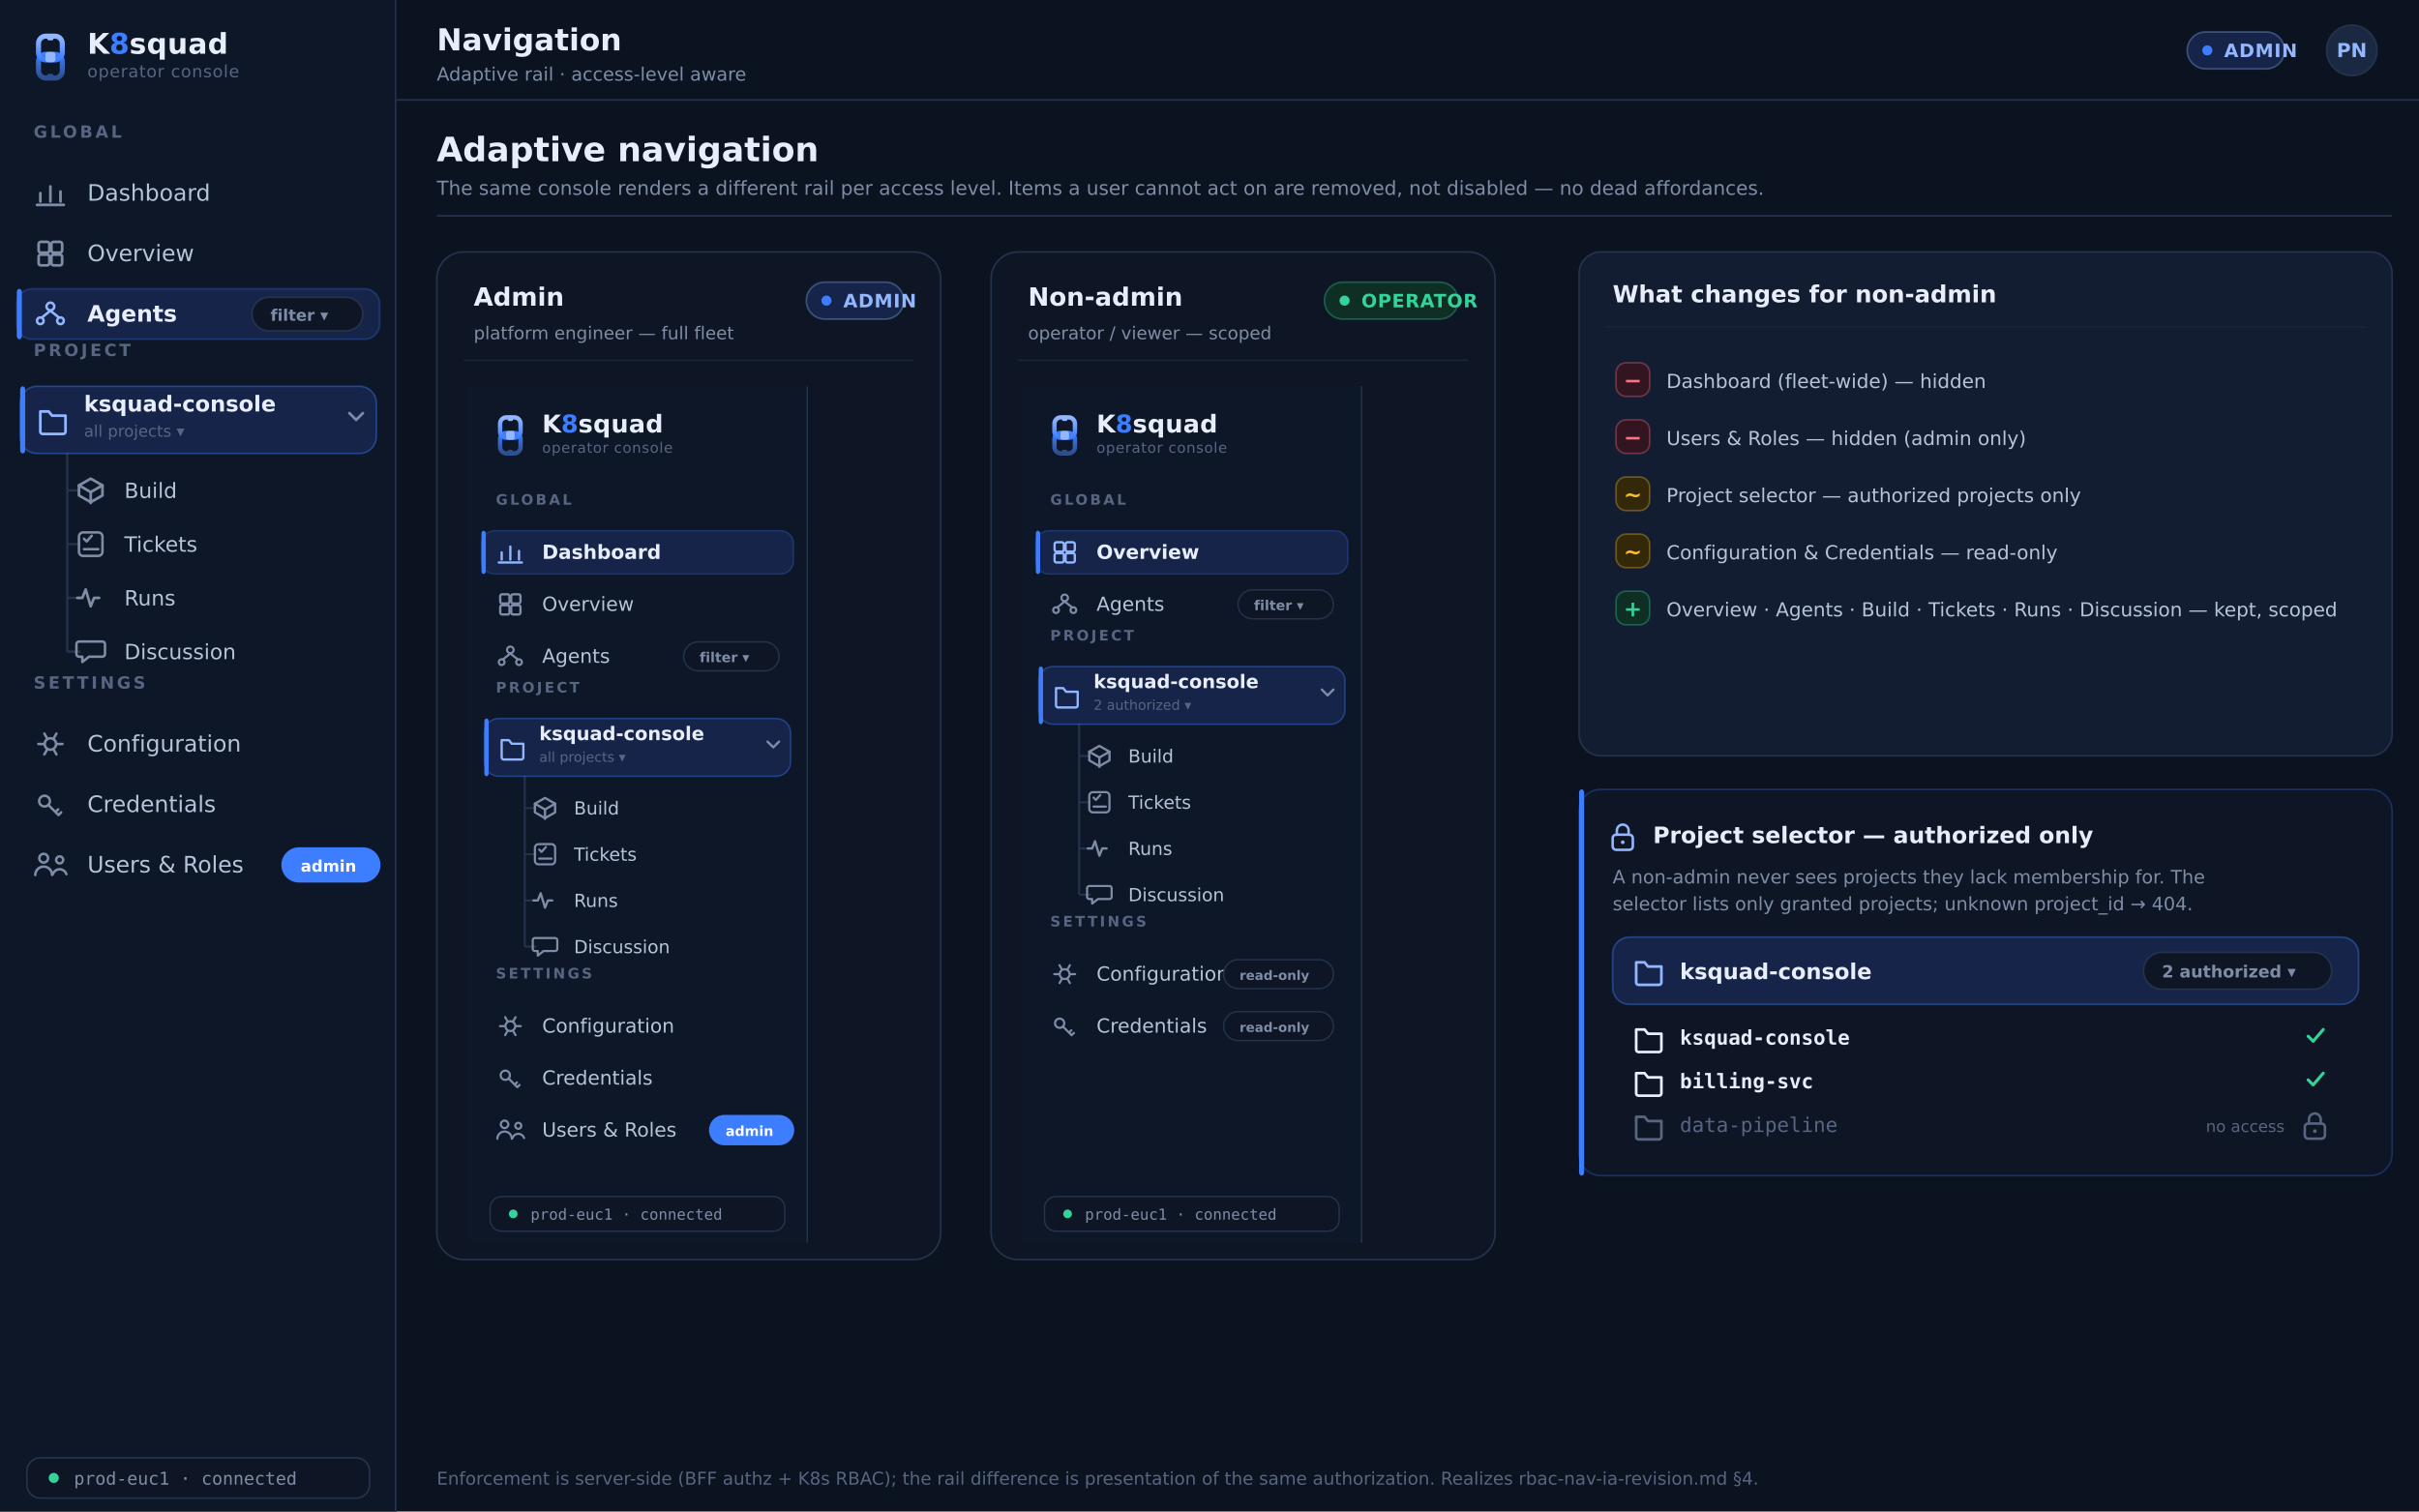
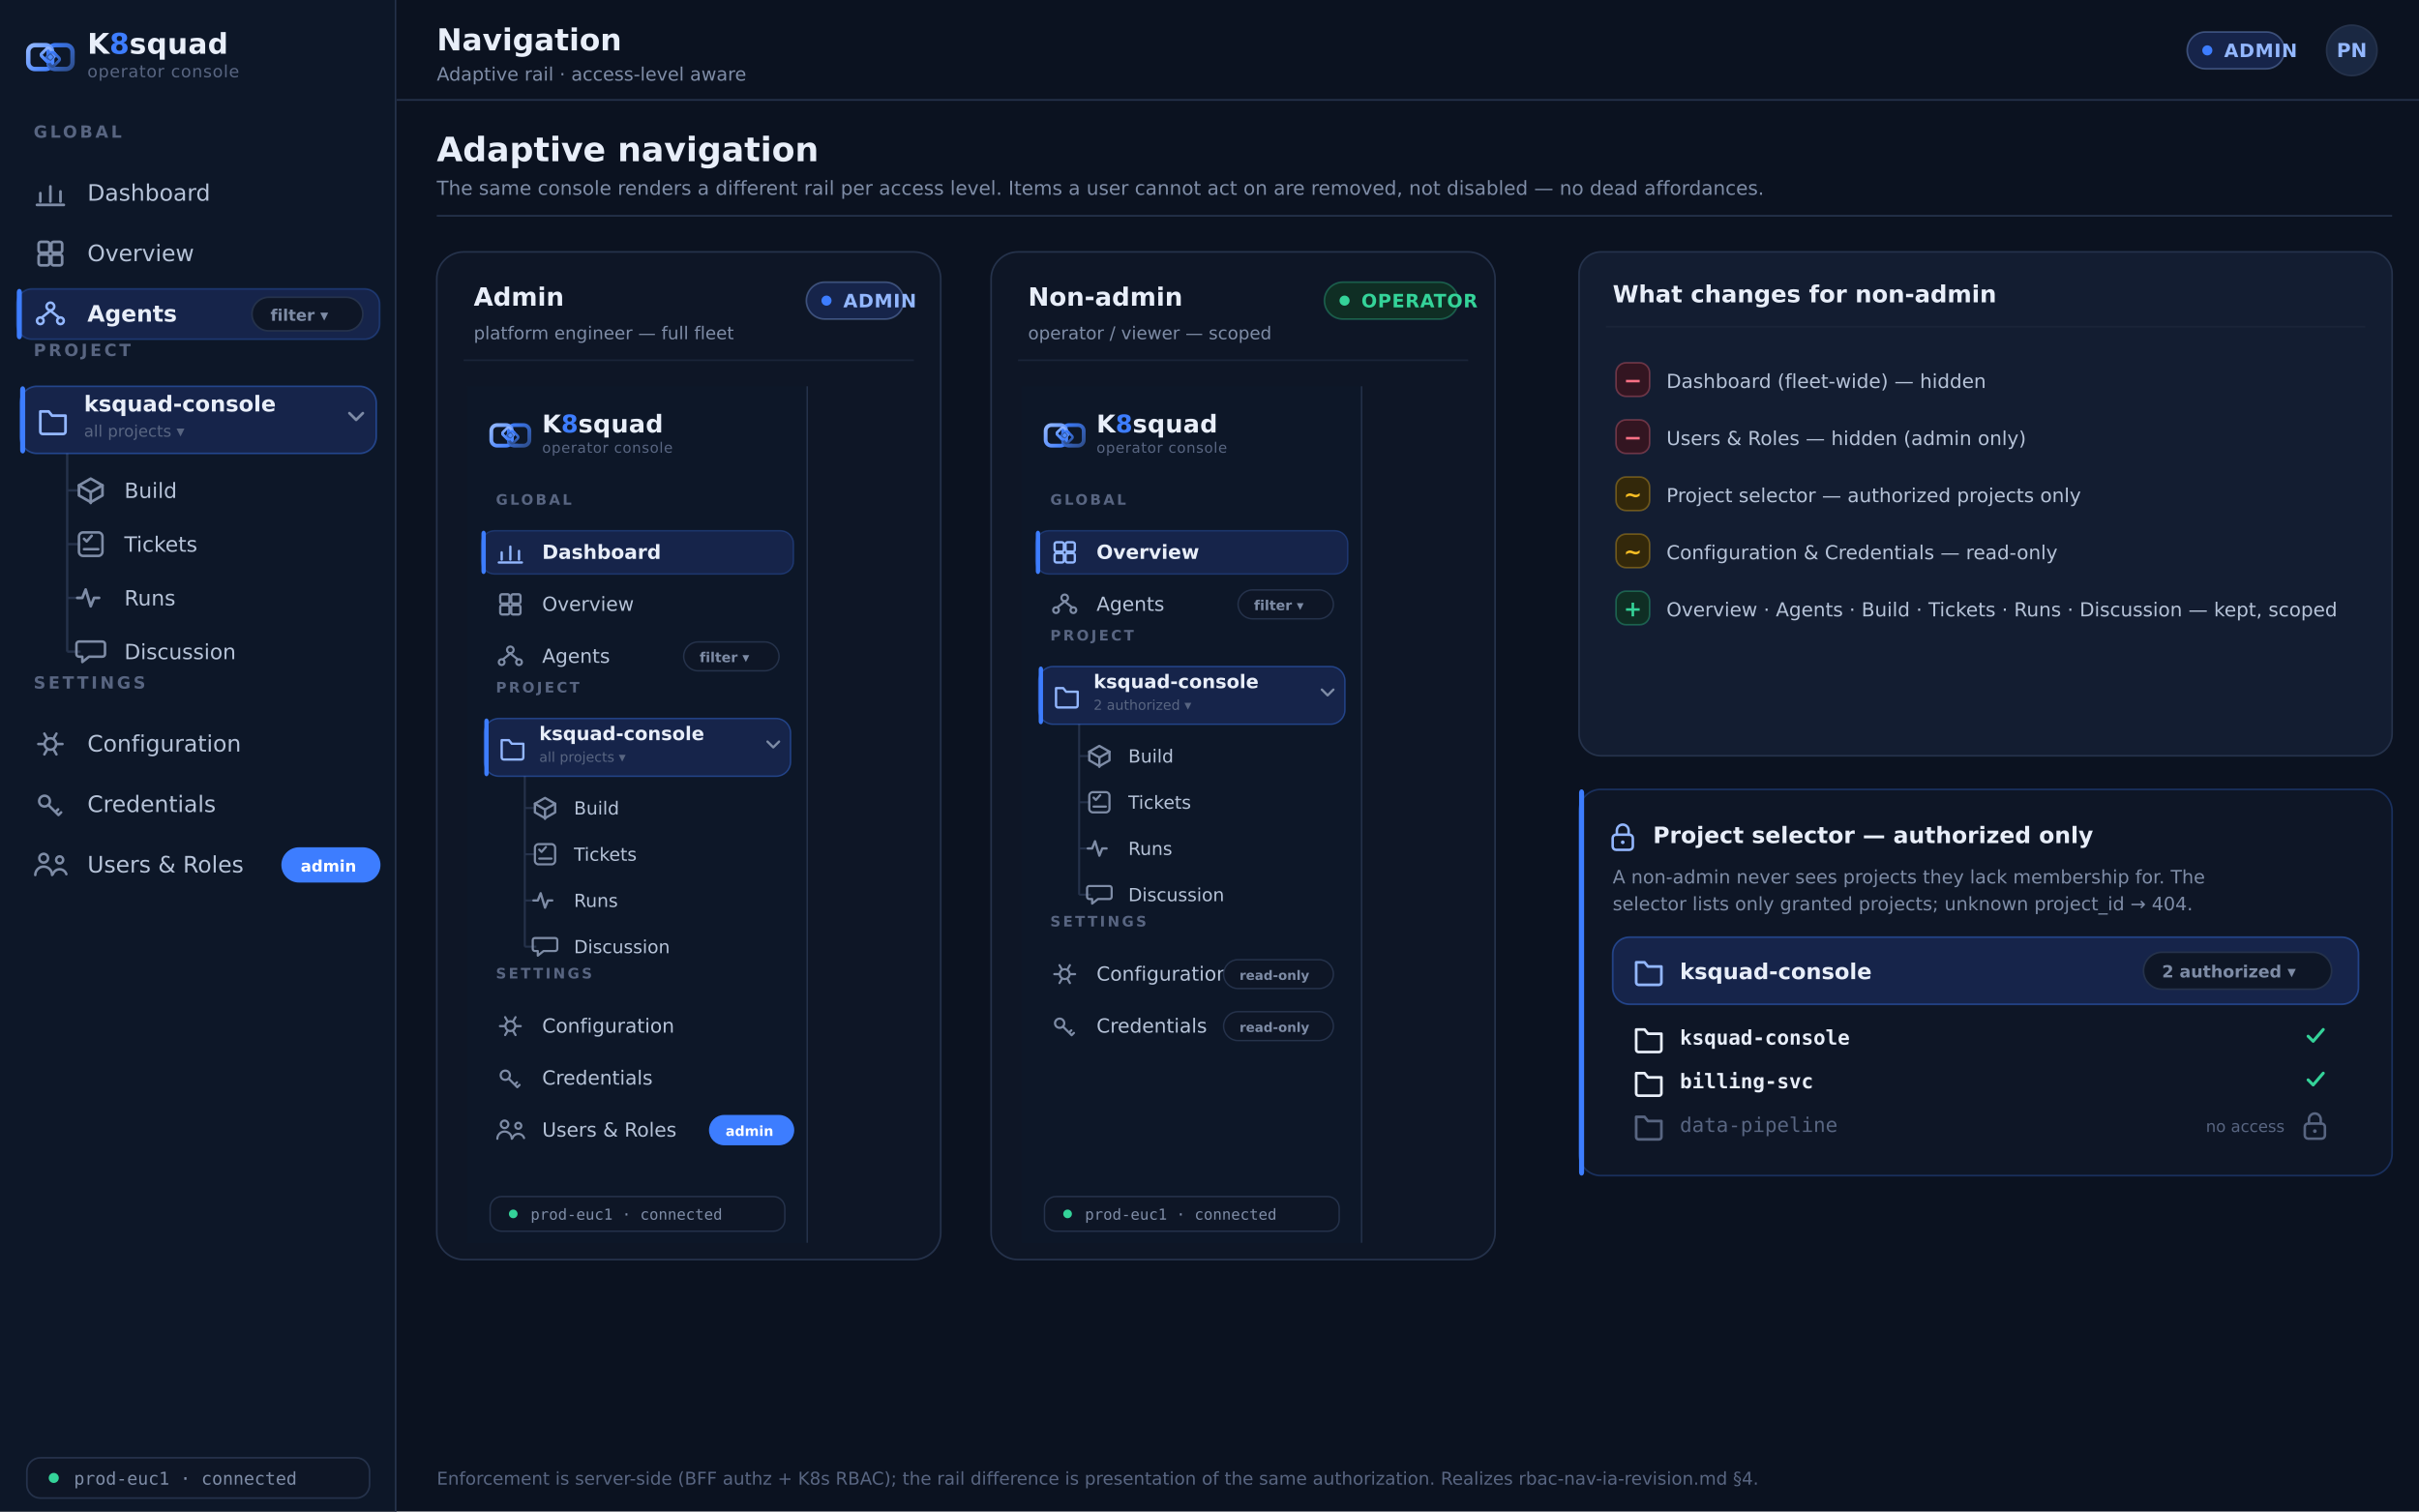
<svg xmlns="http://www.w3.org/2000/svg" width="1440" height="900" viewBox="0 0 1440 900" font-family="DejaVu Sans">
  <defs>
+     <linearGradient id="odinL" x1="0" y1="0" x2="1" y2="1">
+       <stop offset="0" stop-color="#93B7FF" />
+       <stop offset="1" stop-color="#3D7DFF" />
+     </linearGradient>
+     <linearGradient id="odinR" x1="0" y1="0" x2="1" y2="1">
+       <stop offset="0" stop-color="#3D7DFF" />
+       <stop offset="1" stop-color="#2E4E8C" />
+     </linearGradient>
+     <clipPath id="odinCB">
+       <rect x="176" y="256" width="160" height="120" />
+     </clipPath>
+     <clipPath id="odinCK">
+       <rect x="166" y="256" width="180" height="120" />
+     </clipPath>
    <linearGradient id="ringTop" x1="0" y1="0" x2="0" y2="1">
      <stop offset="0" stop-color="#93B7FF" />
      <stop offset="1" stop-color="#3D7DFF" />
    </linearGradient>
    <linearGradient id="ringBot" x1="0" y1="0" x2="0" y2="1">
      <stop offset="0" stop-color="#3D7DFF" />
      <stop offset="1" stop-color="#2E4E8C" />
    </linearGradient>
  </defs>
  <rect x="0" y="0" width="1440" height="900" rx="0" ry="0" fill="#0B1220" stroke="none" stroke-width="1" />
  <rect x="0" y="0" width="236" height="900" rx="0" ry="0" fill="#0D1728" stroke="none" stroke-width="1" />
  <rect x="235" y="0" width="1" height="900" rx="0" ry="0" fill="#25324B" stroke="none" stroke-width="1" />
  <line x1="40" y1="264" x2="40" y2="388" stroke="#25324B" stroke-width="1.4" />
  <line x1="40" y1="388" x2="48" y2="388" stroke="#25324B" stroke-width="1.4" />
  <line x1="40" y1="356" x2="48" y2="356" stroke="#25324B" stroke-width="1.4" />
  <line x1="40" y1="324" x2="48" y2="324" stroke="#25324B" stroke-width="1.4" />
  <line x1="40" y1="292" x2="48" y2="292" stroke="#25324B" stroke-width="1.4" />
  <g transform="translate(30,34) scale(0.33735) translate(-50,-50)">
-     <rect x="29" y="45" width="42" height="42" rx="13" fill="none" stroke="url(#ringBot)" stroke-width="9" />
-     <rect x="29" y="13" width="42" height="42" rx="13" fill="none" stroke="url(#ringTop)" stroke-width="9" />
-     <rect x="41" y="41" width="18" height="18" rx="5" fill="#93B7FF" />
-     <rect x="44.5" y="9.5" width="11" height="11" rx="3" fill="#93B7FF" />
-     <rect x="44.5" y="79.5" width="11" height="11" rx="3" fill="#2E4E8C" />
+     <g transform="scale(0.195313)">
+       <path d="M300,148 h96 a60,60 0 0 1 60,60 v96 a60,60 0 0 1 -60,60 h-96 a60,60 0 0 1 -60,-60 v-96 a60,60 0 0 1 60,-60 z" fill="none" stroke="url(#odinR)" stroke-width="40" stroke-linejoin="round" />
+       <path d="M116,148 h96 a60,60 0 0 1 60,60 v96 a60,60 0 0 1 -60,60 h-96 a60,60 0 0 1 -60,-60 v-96 a60,60 0 0 1 60,-60 z" fill="none" stroke="url(#odinL)" stroke-width="40" stroke-linejoin="round" />
+       <g clip-path="url(#odinCB)">
+         <path d="M300,148 h96 a60,60 0 0 1 60,60 v96 a60,60 0 0 1 -60,60 h-96 a60,60 0 0 1 -60,-60 v-96 a60,60 0 0 1 60,-60 z" fill="none" stroke="url(#odinR)" stroke-width="40" stroke-linejoin="round" />
+       </g>
+       <g transform="rotate(45 256 256)">
+         <path d="M196,206 h64 a18,18 0 0 1 18,18 v64 a18,18 0 0 1 -18,18 h-64 a18,18 0 0 1 -18,-18 v-64 a18,18 0 0 1 18,-18 z" fill="none" stroke="url(#odinL)" stroke-width="26" stroke-linejoin="round" />
+         <path d="M252,206 h64 a18,18 0 0 1 18,18 v64 a18,18 0 0 1 -18,18 h-64 a18,18 0 0 1 -18,-18 v-64 a18,18 0 0 1 18,-18 z" fill="none" stroke="url(#odinR)" stroke-width="26" stroke-linejoin="round" />
+         <g clip-path="url(#odinCK)">
+           <path d="M196,206 h64 a18,18 0 0 1 18,18 v64 a18,18 0 0 1 -18,18 h-64 a18,18 0 0 1 -18,-18 v-64 a18,18 0 0 1 18,-18 z" fill="none" stroke="url(#odinL)" stroke-width="26" stroke-linejoin="round" />
+         </g>
+         <rect x="230" y="230" width="52" height="52" rx="9" fill="#2E4E8C" />
+         <rect x="237" y="237" width="38" height="38" rx="7" fill="#4D8BFF" />
+       </g>
+     </g>
  </g>
  <text x="52" y="32" font-family="DejaVu Sans" font-size="17" fill="#E8EEF9" font-weight="700" text-anchor="start" letter-spacing="0.2">K<tspan fill="#3D7DFF">8</tspan>squad</text>
  <text x="52" y="46" font-family="DejaVu Sans" font-size="10" fill="#586581" font-weight="400" text-anchor="start" letter-spacing="0.4">operator console</text>
  <text x="20" y="82" font-family="DejaVu Sans" font-size="10" fill="#586581" font-weight="700" text-anchor="start" letter-spacing="1.6">GLOBAL</text>
  <g fill="none" stroke="#7E8CA6" stroke-width="1.6" stroke-linecap="round" stroke-linejoin="round">
    <line x1="24" y1="120" x2="24" y2="115" />
    <line x1="30" y1="120" x2="30" y2="111" />
    <line x1="36" y1="120" x2="36" y2="114" />
    <line x1="22" y1="122" x2="38" y2="122" />
  </g>
  <text x="52" y="119.5" font-family="DejaVu Sans" font-size="13.5" fill="#B6C3D8" font-weight="500" text-anchor="start">Dashboard</text>
  <g fill="none" stroke="#7E8CA6" stroke-width="1.6" stroke-linecap="round" stroke-linejoin="round">
    <rect x="23" y="144" width="6.4" height="6.4" rx="1.3" />
    <rect x="30.6" y="144" width="6.4" height="6.4" rx="1.3" />
    <rect x="23" y="151.6" width="6.4" height="6.4" rx="1.3" />
    <rect x="30.6" y="151.6" width="6.4" height="6.4" rx="1.3" />
  </g>
  <text x="52" y="155.5" font-family="DejaVu Sans" font-size="13.5" fill="#B6C3D8" font-weight="500" text-anchor="start">Overview</text>
  <rect x="10" y="172" width="216" height="30" rx="9" ry="9" fill="#16244A" stroke="#3D7DFF44" stroke-width="1" />
  <rect x="10" y="172" width="3" height="30" rx="2" ry="2" fill="#3D7DFF" stroke="none" stroke-width="1" />
  <g fill="none" stroke="#93B7FF" stroke-width="1.5" stroke-linecap="round" stroke-linejoin="round">
    <circle cx="30" cy="182.5" r="2.3" />
    <circle cx="24" cy="191" r="2" />
    <circle cx="36" cy="191" r="2" />
    <line x1="30" y1="185" x2="25" y2="189" />
    <line x1="30" y1="185" x2="35" y2="189" />
  </g>
  <text x="52" y="191.5" font-family="DejaVu Sans" font-size="13.5" fill="#E8EEF9" font-weight="600" text-anchor="start">Agents</text>
  <rect x="150" y="177" width="66" height="20" rx="10.0" ry="10.0" fill="#0E1626" stroke="#25324B" stroke-width="1" />
  <text x="161" y="191.0" font-family="DejaVu Sans" font-size="9.5" fill="#7E8CA6" font-weight="600" text-anchor="start">filter ▾</text>
  <text x="20" y="212" font-family="DejaVu Sans" font-size="10" fill="#586581" font-weight="700" text-anchor="start" letter-spacing="1.6">PROJECT</text>
  <rect x="12" y="230" width="212" height="40" rx="10" ry="10" fill="#16244A" stroke="#3D7DFF66" stroke-width="1" />
  <rect x="12" y="230" width="3" height="40" rx="2" ry="2" fill="#3D7DFF" stroke="none" stroke-width="1" />
  <g fill="none" stroke="#93B7FF" stroke-width="1.6" stroke-linecap="round" stroke-linejoin="round">
    <path d="M24 245 h5 l2 2.5 h8 v9.5 a1.4 1.4 0 0 1 -1.4 1.4 h-12.2 a1.4 1.4 0 0 1 -1.4 -1.4 z" />
  </g>
  <text x="50" y="245" font-family="DejaVu Sans" font-size="13" fill="#E8EEF9" font-weight="700" text-anchor="start">ksquad-console</text>
  <text x="50" y="260" font-family="DejaVu Sans" font-size="9.5" fill="#586581" font-weight="400" text-anchor="start">all projects  ▾</text>
  <path d="M208 246 l4 4 l4 -4" fill="none" stroke="#7E8CA6" stroke-width="1.6" stroke-linecap="round" stroke-linejoin="round" />
  <g fill="none" stroke="#7E8CA6" stroke-width="1.6" stroke-linecap="round" stroke-linejoin="round">
    <path d="M54 285 l7 4 v6 l-7 4 l-7 -4 v-6 z" />
    <path d="M47 289 l7 4 l7 -4" />
    <path d="M54 293 v6.5" />
  </g>
  <text x="74" y="296.5" font-family="DejaVu Sans" font-size="12.5" fill="#B6C3D8" font-weight="500" text-anchor="start">Build</text>
  <g fill="none" stroke="#7E8CA6" stroke-width="1.5" stroke-linecap="round" stroke-linejoin="round">
    <rect x="47" y="317" width="14" height="14" rx="2.5" />
    <path d="M50 320.8 l1.6 1.6 l3 -3.4" />
    <line x1="50" y1="327" x2="58.5" y2="327" />
  </g>
  <text x="74" y="328.5" font-family="DejaVu Sans" font-size="12.5" fill="#B6C3D8" font-weight="500" text-anchor="start">Tickets</text>
  <g fill="none" stroke="#7E8CA6" stroke-width="1.6" stroke-linecap="round" stroke-linejoin="round">
    <path d="M46 356 h3 l2 -5 l3 10 l2 -5 h3" />
  </g>
  <text x="74" y="360.5" font-family="DejaVu Sans" font-size="12.5" fill="#B6C3D8" font-weight="500" text-anchor="start">Runs</text>
  <g fill="none" stroke="#7E8CA6" stroke-width="1.5" stroke-linecap="round" stroke-linejoin="round">
    <path d="M47 382 h14 a1.5 1.5 0 0 1 1.5 1.5 v6 a1.5 1.5 0 0 1 -1.5 1.5 h-8 l-4 3.2 v-3.2 h-2 a1.5 1.5 0 0 1 -1.5 -1.5 v-6 a1.5 1.5 0 0 1 1.5 -1.5 z" />
  </g>
  <text x="74" y="392.5" font-family="DejaVu Sans" font-size="12.5" fill="#B6C3D8" font-weight="500" text-anchor="start">Discussion</text>
  <text x="20" y="410" font-family="DejaVu Sans" font-size="10" fill="#586581" font-weight="700" text-anchor="start" letter-spacing="1.6">SETTINGS</text>
  <g fill="none" stroke="#7E8CA6" stroke-width="1.5" stroke-linecap="round" stroke-linejoin="round">
    <circle cx="30" cy="443" r="3.4" />
    <line x1="34.2" y1="443.0" x2="37.2" y2="443.0" />
    <line x1="32.1" y1="446.6" x2="33.6" y2="449.2" />
    <line x1="27.9" y1="446.6" x2="26.4" y2="449.2" />
    <line x1="25.8" y1="443.0" x2="22.8" y2="443.0" />
    <line x1="27.9" y1="439.4" x2="26.4" y2="436.8" />
    <line x1="32.1" y1="439.4" x2="33.6" y2="436.8" />
  </g>
  <text x="52" y="447.5" font-family="DejaVu Sans" font-size="13.5" fill="#B6C3D8" font-weight="500" text-anchor="start">Configuration</text>
  <g fill="none" stroke="#7E8CA6" stroke-width="1.5" stroke-linecap="round" stroke-linejoin="round">
    <circle cx="26.5" cy="477" r="3.2" />
    <path d="M28.8 479.3 l6 6 M33 483.5 l1.6 -1.6 M34.8 485.3 l1.6 -1.6" />
  </g>
  <text x="52" y="483.5" font-family="DejaVu Sans" font-size="13.5" fill="#B6C3D8" font-weight="500" text-anchor="start">Credentials</text>
  <g fill="none" stroke="#7E8CA6" stroke-width="1.5" stroke-linecap="round" stroke-linejoin="round">
    <circle cx="26" cy="511" r="2.6" />
    <path d="M21 521 a5 5 0 0 1 10 0" />
    <circle cx="35.5" cy="512" r="2.1" />
    <path d="M31.5 520.5 a4.2 4.2 0 0 1 8 0" />
  </g>
  <text x="52" y="519.5" font-family="DejaVu Sans" font-size="13.5" fill="#B6C3D8" font-weight="500" text-anchor="start">Users &amp; Roles</text>
  <rect x="168" y="505" width="58" height="20" rx="10.0" ry="10.0" fill="#3D7DFF" stroke="#3D7DFF" stroke-width="1" />
  <text x="179" y="519.0" font-family="DejaVu Sans" font-size="9.5" fill="#fff" font-weight="600" text-anchor="start">admin</text>
  <rect x="16" y="868" width="204" height="24" rx="8" ry="8" fill="#0E1626" stroke="#25324B" stroke-width="1" />
  <circle cx="32" cy="880" r="3" fill="#34D399" />
  <text x="44" y="884" font-family="DejaVu Sans Mono" font-size="10.5" fill="#7E8CA6" font-weight="400" text-anchor="start">prod-euc1 · connected</text>
  <rect x="236" y="0" width="1204" height="60" rx="0" ry="0" fill="#0B1220" stroke="none" stroke-width="1" />
  <rect x="236" y="59" width="1204" height="1" rx="0" ry="0" fill="#25324B" stroke="none" stroke-width="1" />
  <text x="260" y="30" font-family="DejaVu Sans" font-size="18" fill="#E8EEF9" font-weight="700" text-anchor="start">Navigation</text>
  <text x="260" y="48" font-family="DejaVu Sans" font-size="11" fill="#7E8CA6" font-weight="400" text-anchor="start">Adaptive rail · access-level aware</text>
  <rect x="1302.0" y="19" width="58.0" height="22" rx="11.0" ry="11.0" fill="#16244A" stroke="#93B7FF55" stroke-width="1" />
  <circle cx="1314.0" cy="30.0" r="3" fill="#3D7DFF" />
  <text x="1324.0" y="34.0" font-family="DejaVu Sans" font-size="11" fill="#93B7FF" font-weight="700" text-anchor="start" letter-spacing="0.4">ADMIN</text>
  <circle cx="1400" cy="30" r="15" fill="#1A2842" stroke="#25324B" />
  <text x="1400" y="34" font-family="DejaVu Sans" font-size="11.5" fill="#93B7FF" font-weight="700" text-anchor="middle">PN</text>
  <text x="260" y="96" font-family="DejaVu Sans" font-size="20" fill="#E8EEF9" font-weight="700" text-anchor="start">Adaptive navigation</text>
  <text x="260" y="116" font-family="DejaVu Sans" font-size="11.5" fill="#7E8CA6" font-weight="400" text-anchor="start">The same console renders a different rail per access level. Items a user cannot act on are removed, not disabled — no dead affordances.</text>
  <rect x="260" y="128" width="1164" height="1" rx="0" ry="0" fill="#25324B" stroke="none" stroke-width="1" />
  <rect x="260" y="150" width="300" height="600" rx="16" ry="16" fill="#0E1626" stroke="#25324B" stroke-width="1" />
  <text x="282" y="182" font-family="DejaVu Sans" font-size="15" fill="#E8EEF9" font-weight="700" text-anchor="start">Admin</text>
  <rect x="480.0" y="168" width="58.0" height="22" rx="11.0" ry="11.0" fill="#16244A" stroke="#93B7FF55" stroke-width="1" />
  <circle cx="492.0" cy="179.0" r="3" fill="#3D7DFF" />
  <text x="502.0" y="183.0" font-family="DejaVu Sans" font-size="11" fill="#93B7FF" font-weight="700" text-anchor="start" letter-spacing="0.4">ADMIN</text>
  <text x="282" y="202" font-family="DejaVu Sans" font-size="10.5" fill="#7E8CA6" font-weight="400" text-anchor="start">platform engineer — full fleet</text>
  <rect x="276" y="214" width="268" height="1" rx="0" ry="0" fill="#1A2438" stroke="none" stroke-width="1" />
  <g transform="translate(278,230) scale(0.86)">
    <rect x="0" y="0" width="236" height="593" rx="0" ry="0" fill="#0D1728" stroke="none" stroke-width="1" />
    <rect x="235" y="0" width="1" height="593" rx="0" ry="0" fill="#25324B" stroke="none" stroke-width="1" />
    <line x1="40" y1="264" x2="40" y2="388" stroke="#25324B" stroke-width="1.4" />
    <line x1="40" y1="388" x2="48" y2="388" stroke="#25324B" stroke-width="1.4" />
    <line x1="40" y1="356" x2="48" y2="356" stroke="#25324B" stroke-width="1.4" />
    <line x1="40" y1="324" x2="48" y2="324" stroke="#25324B" stroke-width="1.4" />
    <line x1="40" y1="292" x2="48" y2="292" stroke="#25324B" stroke-width="1.4" />
    <g transform="translate(30,34) scale(0.33735) translate(-50,-50)">
-       <rect x="29" y="45" width="42" height="42" rx="13" fill="none" stroke="url(#ringBot)" stroke-width="9" />
-       <rect x="29" y="13" width="42" height="42" rx="13" fill="none" stroke="url(#ringTop)" stroke-width="9" />
-       <rect x="41" y="41" width="18" height="18" rx="5" fill="#93B7FF" />
-       <rect x="44.5" y="9.5" width="11" height="11" rx="3" fill="#93B7FF" />
-       <rect x="44.5" y="79.5" width="11" height="11" rx="3" fill="#2E4E8C" />
+       <g transform="scale(0.195313)">
+         <path d="M300,148 h96 a60,60 0 0 1 60,60 v96 a60,60 0 0 1 -60,60 h-96 a60,60 0 0 1 -60,-60 v-96 a60,60 0 0 1 60,-60 z" fill="none" stroke="url(#odinR)" stroke-width="40" stroke-linejoin="round" />
+         <path d="M116,148 h96 a60,60 0 0 1 60,60 v96 a60,60 0 0 1 -60,60 h-96 a60,60 0 0 1 -60,-60 v-96 a60,60 0 0 1 60,-60 z" fill="none" stroke="url(#odinL)" stroke-width="40" stroke-linejoin="round" />
+         <g clip-path="url(#odinCB)">
+           <path d="M300,148 h96 a60,60 0 0 1 60,60 v96 a60,60 0 0 1 -60,60 h-96 a60,60 0 0 1 -60,-60 v-96 a60,60 0 0 1 60,-60 z" fill="none" stroke="url(#odinR)" stroke-width="40" stroke-linejoin="round" />
+         </g>
+         <g transform="rotate(45 256 256)">
+           <path d="M196,206 h64 a18,18 0 0 1 18,18 v64 a18,18 0 0 1 -18,18 h-64 a18,18 0 0 1 -18,-18 v-64 a18,18 0 0 1 18,-18 z" fill="none" stroke="url(#odinL)" stroke-width="26" stroke-linejoin="round" />
+           <path d="M252,206 h64 a18,18 0 0 1 18,18 v64 a18,18 0 0 1 -18,18 h-64 a18,18 0 0 1 -18,-18 v-64 a18,18 0 0 1 18,-18 z" fill="none" stroke="url(#odinR)" stroke-width="26" stroke-linejoin="round" />
+           <g clip-path="url(#odinCK)">
+             <path d="M196,206 h64 a18,18 0 0 1 18,18 v64 a18,18 0 0 1 -18,18 h-64 a18,18 0 0 1 -18,-18 v-64 a18,18 0 0 1 18,-18 z" fill="none" stroke="url(#odinL)" stroke-width="26" stroke-linejoin="round" />
+           </g>
+           <rect x="230" y="230" width="52" height="52" rx="9" fill="#2E4E8C" />
+           <rect x="237" y="237" width="38" height="38" rx="7" fill="#4D8BFF" />
+         </g>
+       </g>
    </g>
    <text x="52" y="32" font-family="DejaVu Sans" font-size="17" fill="#E8EEF9" font-weight="700" text-anchor="start" letter-spacing="0.2">K<tspan fill="#3D7DFF">8</tspan>squad</text>
    <text x="52" y="46" font-family="DejaVu Sans" font-size="10" fill="#586581" font-weight="400" text-anchor="start" letter-spacing="0.4">operator console</text>
    <text x="20" y="82" font-family="DejaVu Sans" font-size="10" fill="#586581" font-weight="700" text-anchor="start" letter-spacing="1.6">GLOBAL</text>
    <rect x="10" y="100" width="216" height="30" rx="9" ry="9" fill="#16244A" stroke="#3D7DFF44" stroke-width="1" />
    <rect x="10" y="100" width="3" height="30" rx="2" ry="2" fill="#3D7DFF" stroke="none" stroke-width="1" />
    <g fill="none" stroke="#93B7FF" stroke-width="1.6" stroke-linecap="round" stroke-linejoin="round">
      <line x1="24" y1="120" x2="24" y2="115" />
      <line x1="30" y1="120" x2="30" y2="111" />
      <line x1="36" y1="120" x2="36" y2="114" />
      <line x1="22" y1="122" x2="38" y2="122" />
    </g>
    <text x="52" y="119.5" font-family="DejaVu Sans" font-size="13.5" fill="#E8EEF9" font-weight="600" text-anchor="start">Dashboard</text>
    <g fill="none" stroke="#7E8CA6" stroke-width="1.6" stroke-linecap="round" stroke-linejoin="round">
      <rect x="23" y="144" width="6.4" height="6.4" rx="1.3" />
      <rect x="30.6" y="144" width="6.4" height="6.4" rx="1.3" />
      <rect x="23" y="151.6" width="6.4" height="6.4" rx="1.3" />
      <rect x="30.6" y="151.6" width="6.4" height="6.4" rx="1.3" />
    </g>
    <text x="52" y="155.5" font-family="DejaVu Sans" font-size="13.5" fill="#B6C3D8" font-weight="500" text-anchor="start">Overview</text>
    <g fill="none" stroke="#7E8CA6" stroke-width="1.5" stroke-linecap="round" stroke-linejoin="round">
      <circle cx="30" cy="182.5" r="2.3" />
      <circle cx="24" cy="191" r="2" />
      <circle cx="36" cy="191" r="2" />
      <line x1="30" y1="185" x2="25" y2="189" />
      <line x1="30" y1="185" x2="35" y2="189" />
    </g>
    <text x="52" y="191.5" font-family="DejaVu Sans" font-size="13.5" fill="#B6C3D8" font-weight="500" text-anchor="start">Agents</text>
    <rect x="150" y="177" width="66" height="20" rx="10.0" ry="10.0" fill="#0E1626" stroke="#25324B" stroke-width="1" />
    <text x="161" y="191.0" font-family="DejaVu Sans" font-size="9.5" fill="#7E8CA6" font-weight="600" text-anchor="start">filter ▾</text>
    <text x="20" y="212" font-family="DejaVu Sans" font-size="10" fill="#586581" font-weight="700" text-anchor="start" letter-spacing="1.6">PROJECT</text>
    <rect x="12" y="230" width="212" height="40" rx="10" ry="10" fill="#16244A" stroke="#3D7DFF66" stroke-width="1" />
    <rect x="12" y="230" width="3" height="40" rx="2" ry="2" fill="#3D7DFF" stroke="none" stroke-width="1" />
    <g fill="none" stroke="#93B7FF" stroke-width="1.6" stroke-linecap="round" stroke-linejoin="round">
      <path d="M24 245 h5 l2 2.5 h8 v9.5 a1.4 1.4 0 0 1 -1.4 1.4 h-12.2 a1.4 1.4 0 0 1 -1.4 -1.4 z" />
    </g>
    <text x="50" y="245" font-family="DejaVu Sans" font-size="13" fill="#E8EEF9" font-weight="700" text-anchor="start">ksquad-console</text>
    <text x="50" y="260" font-family="DejaVu Sans" font-size="9.5" fill="#586581" font-weight="400" text-anchor="start">all projects  ▾</text>
    <path d="M208 246 l4 4 l4 -4" fill="none" stroke="#7E8CA6" stroke-width="1.6" stroke-linecap="round" stroke-linejoin="round" />
    <g fill="none" stroke="#7E8CA6" stroke-width="1.6" stroke-linecap="round" stroke-linejoin="round">
      <path d="M54 285 l7 4 v6 l-7 4 l-7 -4 v-6 z" />
      <path d="M47 289 l7 4 l7 -4" />
      <path d="M54 293 v6.5" />
    </g>
    <text x="74" y="296.5" font-family="DejaVu Sans" font-size="12.5" fill="#B6C3D8" font-weight="500" text-anchor="start">Build</text>
    <g fill="none" stroke="#7E8CA6" stroke-width="1.5" stroke-linecap="round" stroke-linejoin="round">
      <rect x="47" y="317" width="14" height="14" rx="2.5" />
      <path d="M50 320.8 l1.6 1.6 l3 -3.4" />
      <line x1="50" y1="327" x2="58.5" y2="327" />
    </g>
    <text x="74" y="328.5" font-family="DejaVu Sans" font-size="12.5" fill="#B6C3D8" font-weight="500" text-anchor="start">Tickets</text>
    <g fill="none" stroke="#7E8CA6" stroke-width="1.6" stroke-linecap="round" stroke-linejoin="round">
      <path d="M46 356 h3 l2 -5 l3 10 l2 -5 h3" />
    </g>
    <text x="74" y="360.5" font-family="DejaVu Sans" font-size="12.5" fill="#B6C3D8" font-weight="500" text-anchor="start">Runs</text>
    <g fill="none" stroke="#7E8CA6" stroke-width="1.5" stroke-linecap="round" stroke-linejoin="round">
      <path d="M47 382 h14 a1.5 1.5 0 0 1 1.5 1.5 v6 a1.5 1.5 0 0 1 -1.5 1.5 h-8 l-4 3.2 v-3.2 h-2 a1.5 1.5 0 0 1 -1.5 -1.5 v-6 a1.5 1.5 0 0 1 1.5 -1.5 z" />
    </g>
    <text x="74" y="392.5" font-family="DejaVu Sans" font-size="12.5" fill="#B6C3D8" font-weight="500" text-anchor="start">Discussion</text>
    <text x="20" y="410" font-family="DejaVu Sans" font-size="10" fill="#586581" font-weight="700" text-anchor="start" letter-spacing="1.6">SETTINGS</text>
    <g fill="none" stroke="#7E8CA6" stroke-width="1.5" stroke-linecap="round" stroke-linejoin="round">
      <circle cx="30" cy="443" r="3.4" />
      <line x1="34.2" y1="443.0" x2="37.2" y2="443.0" />
      <line x1="32.1" y1="446.6" x2="33.6" y2="449.2" />
      <line x1="27.9" y1="446.6" x2="26.4" y2="449.2" />
      <line x1="25.8" y1="443.0" x2="22.8" y2="443.0" />
      <line x1="27.9" y1="439.4" x2="26.4" y2="436.8" />
      <line x1="32.1" y1="439.4" x2="33.6" y2="436.8" />
    </g>
    <text x="52" y="447.5" font-family="DejaVu Sans" font-size="13.5" fill="#B6C3D8" font-weight="500" text-anchor="start">Configuration</text>
    <g fill="none" stroke="#7E8CA6" stroke-width="1.5" stroke-linecap="round" stroke-linejoin="round">
      <circle cx="26.5" cy="477" r="3.2" />
      <path d="M28.8 479.3 l6 6 M33 483.5 l1.6 -1.6 M34.8 485.3 l1.6 -1.6" />
    </g>
    <text x="52" y="483.5" font-family="DejaVu Sans" font-size="13.5" fill="#B6C3D8" font-weight="500" text-anchor="start">Credentials</text>
    <g fill="none" stroke="#7E8CA6" stroke-width="1.5" stroke-linecap="round" stroke-linejoin="round">
      <circle cx="26" cy="511" r="2.6" />
      <path d="M21 521 a5 5 0 0 1 10 0" />
      <circle cx="35.5" cy="512" r="2.1" />
      <path d="M31.5 520.5 a4.2 4.2 0 0 1 8 0" />
    </g>
    <text x="52" y="519.5" font-family="DejaVu Sans" font-size="13.5" fill="#B6C3D8" font-weight="500" text-anchor="start">Users &amp; Roles</text>
    <rect x="168" y="505" width="58" height="20" rx="10.0" ry="10.0" fill="#3D7DFF" stroke="#3D7DFF" stroke-width="1" />
    <text x="179" y="519.0" font-family="DejaVu Sans" font-size="9.5" fill="#fff" font-weight="600" text-anchor="start">admin</text>
    <rect x="16" y="561" width="204" height="24" rx="8" ry="8" fill="#0E1626" stroke="#25324B" stroke-width="1" />
    <circle cx="32" cy="573" r="3" fill="#34D399" />
    <text x="44" y="577" font-family="DejaVu Sans Mono" font-size="10.5" fill="#7E8CA6" font-weight="400" text-anchor="start">prod-euc1 · connected</text>
  </g>
  <rect x="590" y="150" width="300" height="600" rx="16" ry="16" fill="#0E1626" stroke="#25324B" stroke-width="1" />
  <text x="612" y="182" font-family="DejaVu Sans" font-size="15" fill="#E8EEF9" font-weight="700" text-anchor="start">Non-admin</text>
  <rect x="788.4" y="168" width="79.6" height="22" rx="11.0" ry="11.0" fill="#0F2E24" stroke="#34D39955" stroke-width="1" />
  <circle cx="800.4" cy="179.0" r="3" fill="#34D399" />
  <text x="810.4" y="183.0" font-family="DejaVu Sans" font-size="11" fill="#34D399" font-weight="700" text-anchor="start" letter-spacing="0.4">OPERATOR</text>
  <text x="612" y="202" font-family="DejaVu Sans" font-size="10.5" fill="#7E8CA6" font-weight="400" text-anchor="start">operator / viewer — scoped</text>
  <rect x="606" y="214" width="268" height="1" rx="0" ry="0" fill="#1A2438" stroke="none" stroke-width="1" />
  <g transform="translate(608,230) scale(0.86)">
    <rect x="0" y="0" width="236" height="593" rx="0" ry="0" fill="#0D1728" stroke="none" stroke-width="1" />
    <rect x="235" y="0" width="1" height="593" rx="0" ry="0" fill="#25324B" stroke="none" stroke-width="1" />
    <line x1="40" y1="228" x2="40" y2="352" stroke="#25324B" stroke-width="1.4" />
    <line x1="40" y1="352" x2="48" y2="352" stroke="#25324B" stroke-width="1.4" />
    <line x1="40" y1="320" x2="48" y2="320" stroke="#25324B" stroke-width="1.4" />
    <line x1="40" y1="288" x2="48" y2="288" stroke="#25324B" stroke-width="1.4" />
    <line x1="40" y1="256" x2="48" y2="256" stroke="#25324B" stroke-width="1.4" />
    <g transform="translate(30,34) scale(0.33735) translate(-50,-50)">
-       <rect x="29" y="45" width="42" height="42" rx="13" fill="none" stroke="url(#ringBot)" stroke-width="9" />
-       <rect x="29" y="13" width="42" height="42" rx="13" fill="none" stroke="url(#ringTop)" stroke-width="9" />
-       <rect x="41" y="41" width="18" height="18" rx="5" fill="#93B7FF" />
-       <rect x="44.5" y="9.5" width="11" height="11" rx="3" fill="#93B7FF" />
-       <rect x="44.5" y="79.5" width="11" height="11" rx="3" fill="#2E4E8C" />
+       <g transform="scale(0.195313)">
+         <path d="M300,148 h96 a60,60 0 0 1 60,60 v96 a60,60 0 0 1 -60,60 h-96 a60,60 0 0 1 -60,-60 v-96 a60,60 0 0 1 60,-60 z" fill="none" stroke="url(#odinR)" stroke-width="40" stroke-linejoin="round" />
+         <path d="M116,148 h96 a60,60 0 0 1 60,60 v96 a60,60 0 0 1 -60,60 h-96 a60,60 0 0 1 -60,-60 v-96 a60,60 0 0 1 60,-60 z" fill="none" stroke="url(#odinL)" stroke-width="40" stroke-linejoin="round" />
+         <g clip-path="url(#odinCB)">
+           <path d="M300,148 h96 a60,60 0 0 1 60,60 v96 a60,60 0 0 1 -60,60 h-96 a60,60 0 0 1 -60,-60 v-96 a60,60 0 0 1 60,-60 z" fill="none" stroke="url(#odinR)" stroke-width="40" stroke-linejoin="round" />
+         </g>
+         <g transform="rotate(45 256 256)">
+           <path d="M196,206 h64 a18,18 0 0 1 18,18 v64 a18,18 0 0 1 -18,18 h-64 a18,18 0 0 1 -18,-18 v-64 a18,18 0 0 1 18,-18 z" fill="none" stroke="url(#odinL)" stroke-width="26" stroke-linejoin="round" />
+           <path d="M252,206 h64 a18,18 0 0 1 18,18 v64 a18,18 0 0 1 -18,18 h-64 a18,18 0 0 1 -18,-18 v-64 a18,18 0 0 1 18,-18 z" fill="none" stroke="url(#odinR)" stroke-width="26" stroke-linejoin="round" />
+           <g clip-path="url(#odinCK)">
+             <path d="M196,206 h64 a18,18 0 0 1 18,18 v64 a18,18 0 0 1 -18,18 h-64 a18,18 0 0 1 -18,-18 v-64 a18,18 0 0 1 18,-18 z" fill="none" stroke="url(#odinL)" stroke-width="26" stroke-linejoin="round" />
+           </g>
+           <rect x="230" y="230" width="52" height="52" rx="9" fill="#2E4E8C" />
+           <rect x="237" y="237" width="38" height="38" rx="7" fill="#4D8BFF" />
+         </g>
+       </g>
    </g>
    <text x="52" y="32" font-family="DejaVu Sans" font-size="17" fill="#E8EEF9" font-weight="700" text-anchor="start" letter-spacing="0.2">K<tspan fill="#3D7DFF">8</tspan>squad</text>
    <text x="52" y="46" font-family="DejaVu Sans" font-size="10" fill="#586581" font-weight="400" text-anchor="start" letter-spacing="0.4">operator console</text>
    <text x="20" y="82" font-family="DejaVu Sans" font-size="10" fill="#586581" font-weight="700" text-anchor="start" letter-spacing="1.6">GLOBAL</text>
    <rect x="10" y="100" width="216" height="30" rx="9" ry="9" fill="#16244A" stroke="#3D7DFF44" stroke-width="1" />
    <rect x="10" y="100" width="3" height="30" rx="2" ry="2" fill="#3D7DFF" stroke="none" stroke-width="1" />
    <g fill="none" stroke="#93B7FF" stroke-width="1.6" stroke-linecap="round" stroke-linejoin="round">
      <rect x="23" y="108" width="6.4" height="6.4" rx="1.3" />
      <rect x="30.6" y="108" width="6.4" height="6.4" rx="1.3" />
      <rect x="23" y="115.6" width="6.4" height="6.4" rx="1.3" />
      <rect x="30.6" y="115.6" width="6.4" height="6.4" rx="1.3" />
    </g>
    <text x="52" y="119.5" font-family="DejaVu Sans" font-size="13.5" fill="#E8EEF9" font-weight="600" text-anchor="start">Overview</text>
    <g fill="none" stroke="#7E8CA6" stroke-width="1.5" stroke-linecap="round" stroke-linejoin="round">
      <circle cx="30" cy="146.5" r="2.3" />
      <circle cx="24" cy="155" r="2" />
      <circle cx="36" cy="155" r="2" />
      <line x1="30" y1="149" x2="25" y2="153" />
      <line x1="30" y1="149" x2="35" y2="153" />
    </g>
    <text x="52" y="155.5" font-family="DejaVu Sans" font-size="13.5" fill="#B6C3D8" font-weight="500" text-anchor="start">Agents</text>
    <rect x="150" y="141" width="66" height="20" rx="10.0" ry="10.0" fill="#0E1626" stroke="#25324B" stroke-width="1" />
    <text x="161" y="155.0" font-family="DejaVu Sans" font-size="9.5" fill="#7E8CA6" font-weight="600" text-anchor="start">filter ▾</text>
    <text x="20" y="176" font-family="DejaVu Sans" font-size="10" fill="#586581" font-weight="700" text-anchor="start" letter-spacing="1.6">PROJECT</text>
    <rect x="12" y="194" width="212" height="40" rx="10" ry="10" fill="#16244A" stroke="#3D7DFF66" stroke-width="1" />
    <rect x="12" y="194" width="3" height="40" rx="2" ry="2" fill="#3D7DFF" stroke="none" stroke-width="1" />
    <g fill="none" stroke="#93B7FF" stroke-width="1.6" stroke-linecap="round" stroke-linejoin="round">
      <path d="M24 209 h5 l2 2.5 h8 v9.5 a1.4 1.4 0 0 1 -1.4 1.4 h-12.2 a1.4 1.4 0 0 1 -1.4 -1.4 z" />
    </g>
    <text x="50" y="209" font-family="DejaVu Sans" font-size="13" fill="#E8EEF9" font-weight="700" text-anchor="start">ksquad-console</text>
    <text x="50" y="224" font-family="DejaVu Sans" font-size="9.5" fill="#586581" font-weight="400" text-anchor="start">2 authorized  ▾</text>
    <path d="M208 210 l4 4 l4 -4" fill="none" stroke="#7E8CA6" stroke-width="1.6" stroke-linecap="round" stroke-linejoin="round" />
    <g fill="none" stroke="#7E8CA6" stroke-width="1.6" stroke-linecap="round" stroke-linejoin="round">
      <path d="M54 249 l7 4 v6 l-7 4 l-7 -4 v-6 z" />
      <path d="M47 253 l7 4 l7 -4" />
      <path d="M54 257 v6.5" />
    </g>
    <text x="74" y="260.5" font-family="DejaVu Sans" font-size="12.5" fill="#B6C3D8" font-weight="500" text-anchor="start">Build</text>
    <g fill="none" stroke="#7E8CA6" stroke-width="1.5" stroke-linecap="round" stroke-linejoin="round">
      <rect x="47" y="281" width="14" height="14" rx="2.5" />
      <path d="M50 284.8 l1.6 1.6 l3 -3.4" />
      <line x1="50" y1="291" x2="58.5" y2="291" />
    </g>
    <text x="74" y="292.5" font-family="DejaVu Sans" font-size="12.5" fill="#B6C3D8" font-weight="500" text-anchor="start">Tickets</text>
    <g fill="none" stroke="#7E8CA6" stroke-width="1.6" stroke-linecap="round" stroke-linejoin="round">
      <path d="M46 320 h3 l2 -5 l3 10 l2 -5 h3" />
    </g>
    <text x="74" y="324.5" font-family="DejaVu Sans" font-size="12.5" fill="#B6C3D8" font-weight="500" text-anchor="start">Runs</text>
    <g fill="none" stroke="#7E8CA6" stroke-width="1.5" stroke-linecap="round" stroke-linejoin="round">
      <path d="M47 346 h14 a1.5 1.5 0 0 1 1.5 1.5 v6 a1.5 1.5 0 0 1 -1.5 1.5 h-8 l-4 3.2 v-3.2 h-2 a1.5 1.5 0 0 1 -1.5 -1.5 v-6 a1.5 1.5 0 0 1 1.5 -1.5 z" />
    </g>
    <text x="74" y="356.5" font-family="DejaVu Sans" font-size="12.5" fill="#B6C3D8" font-weight="500" text-anchor="start">Discussion</text>
    <text x="20" y="374" font-family="DejaVu Sans" font-size="10" fill="#586581" font-weight="700" text-anchor="start" letter-spacing="1.6">SETTINGS</text>
    <g fill="none" stroke="#7E8CA6" stroke-width="1.5" stroke-linecap="round" stroke-linejoin="round">
      <circle cx="30" cy="407" r="3.4" />
      <line x1="34.2" y1="407.0" x2="37.2" y2="407.0" />
      <line x1="32.1" y1="410.6" x2="33.6" y2="413.2" />
      <line x1="27.9" y1="410.6" x2="26.4" y2="413.2" />
      <line x1="25.8" y1="407.0" x2="22.8" y2="407.0" />
      <line x1="27.9" y1="403.4" x2="26.4" y2="400.8" />
      <line x1="32.1" y1="403.4" x2="33.6" y2="400.8" />
    </g>
    <text x="52" y="411.5" font-family="DejaVu Sans" font-size="13.5" fill="#B6C3D8" font-weight="500" text-anchor="start">Configuration</text>
    <rect x="140" y="397" width="76" height="20" rx="10.0" ry="10.0" fill="#0E1626" stroke="#25324B" stroke-width="1" />
    <text x="151" y="411.0" font-family="DejaVu Sans" font-size="9" fill="#7E8CA6" font-weight="600" text-anchor="start">read-only</text>
    <g fill="none" stroke="#7E8CA6" stroke-width="1.5" stroke-linecap="round" stroke-linejoin="round">
      <circle cx="26.5" cy="441" r="3.2" />
      <path d="M28.8 443.3 l6 6 M33 447.5 l1.6 -1.6 M34.8 449.3 l1.6 -1.6" />
    </g>
    <text x="52" y="447.5" font-family="DejaVu Sans" font-size="13.5" fill="#B6C3D8" font-weight="500" text-anchor="start">Credentials</text>
    <rect x="140" y="433" width="76" height="20" rx="10.0" ry="10.0" fill="#0E1626" stroke="#25324B" stroke-width="1" />
    <text x="151" y="447.0" font-family="DejaVu Sans" font-size="9" fill="#7E8CA6" font-weight="600" text-anchor="start">read-only</text>
    <rect x="16" y="561" width="204" height="24" rx="8" ry="8" fill="#0E1626" stroke="#25324B" stroke-width="1" />
    <circle cx="32" cy="573" r="3" fill="#34D399" />
    <text x="44" y="577" font-family="DejaVu Sans Mono" font-size="10.5" fill="#7E8CA6" font-weight="400" text-anchor="start">prod-euc1 · connected</text>
  </g>
  <rect x="940" y="150" width="484" height="300" rx="13" ry="13" fill="#131D31" stroke="#25324B" stroke-width="1" />
  <text x="960" y="180" font-family="DejaVu Sans" font-size="14" fill="#E8EEF9" font-weight="700" text-anchor="start">What changes for non-admin</text>
  <rect x="956" y="194" width="452" height="1" rx="0" ry="0" fill="#1A2438" stroke="none" stroke-width="1" />
  <rect x="962" y="216" width="20" height="20" rx="6" ry="6" fill="#331521" stroke="#FB718555" stroke-width="1" />
  <text x="972" y="231" font-family="DejaVu Sans" font-size="13" fill="#FB7185" font-weight="700" text-anchor="middle">−</text>
  <text x="992" y="231" font-family="DejaVu Sans" font-size="11.5" fill="#B6C3D8" font-weight="400" text-anchor="start">Dashboard (fleet-wide) — hidden</text>
  <rect x="962" y="250" width="20" height="20" rx="6" ry="6" fill="#331521" stroke="#FB718555" stroke-width="1" />
  <text x="972" y="265" font-family="DejaVu Sans" font-size="13" fill="#FB7185" font-weight="700" text-anchor="middle">−</text>
  <text x="992" y="265" font-family="DejaVu Sans" font-size="11.5" fill="#B6C3D8" font-weight="400" text-anchor="start">Users &amp; Roles — hidden (admin only)</text>
  <rect x="962" y="284" width="20" height="20" rx="6" ry="6" fill="#33280A" stroke="#FBBF2455" stroke-width="1" />
  <text x="972" y="299" font-family="DejaVu Sans" font-size="13" fill="#FBBF24" font-weight="700" text-anchor="middle">~</text>
  <text x="992" y="299" font-family="DejaVu Sans" font-size="11.5" fill="#B6C3D8" font-weight="400" text-anchor="start">Project selector — authorized projects only</text>
  <rect x="962" y="318" width="20" height="20" rx="6" ry="6" fill="#33280A" stroke="#FBBF2455" stroke-width="1" />
  <text x="972" y="333" font-family="DejaVu Sans" font-size="13" fill="#FBBF24" font-weight="700" text-anchor="middle">~</text>
  <text x="992" y="333" font-family="DejaVu Sans" font-size="11.5" fill="#B6C3D8" font-weight="400" text-anchor="start">Configuration &amp; Credentials — read-only</text>
  <rect x="962" y="352" width="20" height="20" rx="6" ry="6" fill="#0F2E24" stroke="#34D39955" stroke-width="1" />
  <text x="972" y="367" font-family="DejaVu Sans" font-size="13" fill="#34D399" font-weight="700" text-anchor="middle">+</text>
  <text x="992" y="367" font-family="DejaVu Sans" font-size="11.5" fill="#B6C3D8" font-weight="400" text-anchor="start">Overview · Agents · Build · Tickets · Runs · Discussion — kept, scoped</text>
  <rect x="940" y="470" width="484" height="230" rx="13" ry="13" fill="#0E1626" stroke="#3D7DFF44" stroke-width="1" />
  <rect x="940" y="470" width="3" height="230" rx="2" ry="2" fill="#3D7DFF" stroke="none" stroke-width="1" />
  <g fill="none" stroke="#93B7FF" stroke-width="1.5" stroke-linecap="round" stroke-linejoin="round">
    <rect x="960" y="497" width="12" height="9" rx="2" />
    <path d="M962.5 497 v-2.5 a3.5 3.5 0 0 1 7 0 v2.5" />
    <circle cx="966" cy="501.5" r="1.1" fill="#93B7FF" stroke="none" />
  </g>
  <text x="984" y="502" font-family="DejaVu Sans" font-size="13.5" fill="#E8EEF9" font-weight="700" text-anchor="start">Project selector — authorized only</text>
  <text x="960" y="526" font-family="DejaVu Sans" font-size="11" fill="#7E8CA6" font-weight="400" text-anchor="start">A non-admin never sees projects they lack membership for. The</text>
  <text x="960" y="542" font-family="DejaVu Sans" font-size="11" fill="#7E8CA6" font-weight="400" text-anchor="start">selector lists only granted projects; unknown project_id → 404.</text>
  <rect x="960" y="558" width="444" height="40" rx="10" ry="10" fill="#16244A" stroke="#3D7DFF66" stroke-width="1" />
  <g fill="none" stroke="#93B7FF" stroke-width="1.6" stroke-linecap="round" stroke-linejoin="round">
    <path d="M974 573 h5 l2 2.5 h8 v9.5 a1.4 1.4 0 0 1 -1.4 1.4 h-12.2 a1.4 1.4 0 0 1 -1.4 -1.4 z" />
  </g>
  <text x="1000" y="583" font-family="DejaVu Sans" font-size="13" fill="#E8EEF9" font-weight="700" text-anchor="start">ksquad-console</text>
  <rect x="1276" y="567" width="112" height="22" rx="11.0" ry="11.0" fill="#0E1626" stroke="#25324B" stroke-width="1" />
  <text x="1287" y="582.0" font-family="DejaVu Sans" font-size="10" fill="#7E8CA6" font-weight="600" text-anchor="start">2 authorized ▾</text>
  <g fill="none" stroke="#E8EEF9" stroke-width="1.6" stroke-linecap="round" stroke-linejoin="round">
    <path d="M974 613 h5 l2 2.5 h8 v9.5 a1.4 1.4 0 0 1 -1.4 1.4 h-12.2 a1.4 1.4 0 0 1 -1.4 -1.4 z" />
  </g>
  <text x="1000" y="622" font-family="DejaVu Sans Mono" font-size="12" fill="#E8EEF9" font-weight="600" text-anchor="start">ksquad-console</text>
  <path d="M1374 617 l3 3 l6 -7" fill="none" stroke="#34D399" stroke-width="1.8" stroke-linecap="round" stroke-linejoin="round" />
  <g fill="none" stroke="#E8EEF9" stroke-width="1.6" stroke-linecap="round" stroke-linejoin="round">
    <path d="M974 639 h5 l2 2.5 h8 v9.5 a1.4 1.4 0 0 1 -1.4 1.4 h-12.2 a1.4 1.4 0 0 1 -1.4 -1.4 z" />
  </g>
  <text x="1000" y="648" font-family="DejaVu Sans Mono" font-size="12" fill="#E8EEF9" font-weight="600" text-anchor="start">billing-svc</text>
  <path d="M1374 643 l3 3 l6 -7" fill="none" stroke="#34D399" stroke-width="1.8" stroke-linecap="round" stroke-linejoin="round" />
  <g fill="none" stroke="#586581" stroke-width="1.6" stroke-linecap="round" stroke-linejoin="round">
    <path d="M974 665 h5 l2 2.5 h8 v9.5 a1.4 1.4 0 0 1 -1.4 1.4 h-12.2 a1.4 1.4 0 0 1 -1.4 -1.4 z" />
  </g>
  <text x="1000" y="674" font-family="DejaVu Sans Mono" font-size="12" fill="#586581" font-weight="400" text-anchor="start">data-pipeline</text>
  <g fill="none" stroke="#586581" stroke-width="1.5" stroke-linecap="round" stroke-linejoin="round">
    <rect x="1372" y="669" width="12" height="9" rx="2" />
    <path d="M1374.5 669 v-2.5 a3.5 3.5 0 0 1 7 0 v2.5" />
    <circle cx="1378" cy="673.5" r="1.1" fill="#586581" stroke="none" />
  </g>
  <text x="1360" y="674" font-family="DejaVu Sans" font-size="9.5" fill="#586581" font-weight="400" text-anchor="end">no access</text>
  <text x="260" y="884" font-family="DejaVu Sans" font-size="10.5" fill="#586581" font-weight="400" text-anchor="start">Enforcement is server-side (BFF authz + K8s RBAC); the rail difference is presentation of the same authorization. Realizes rbac-nav-ia-revision.md §4.</text>
</svg>
